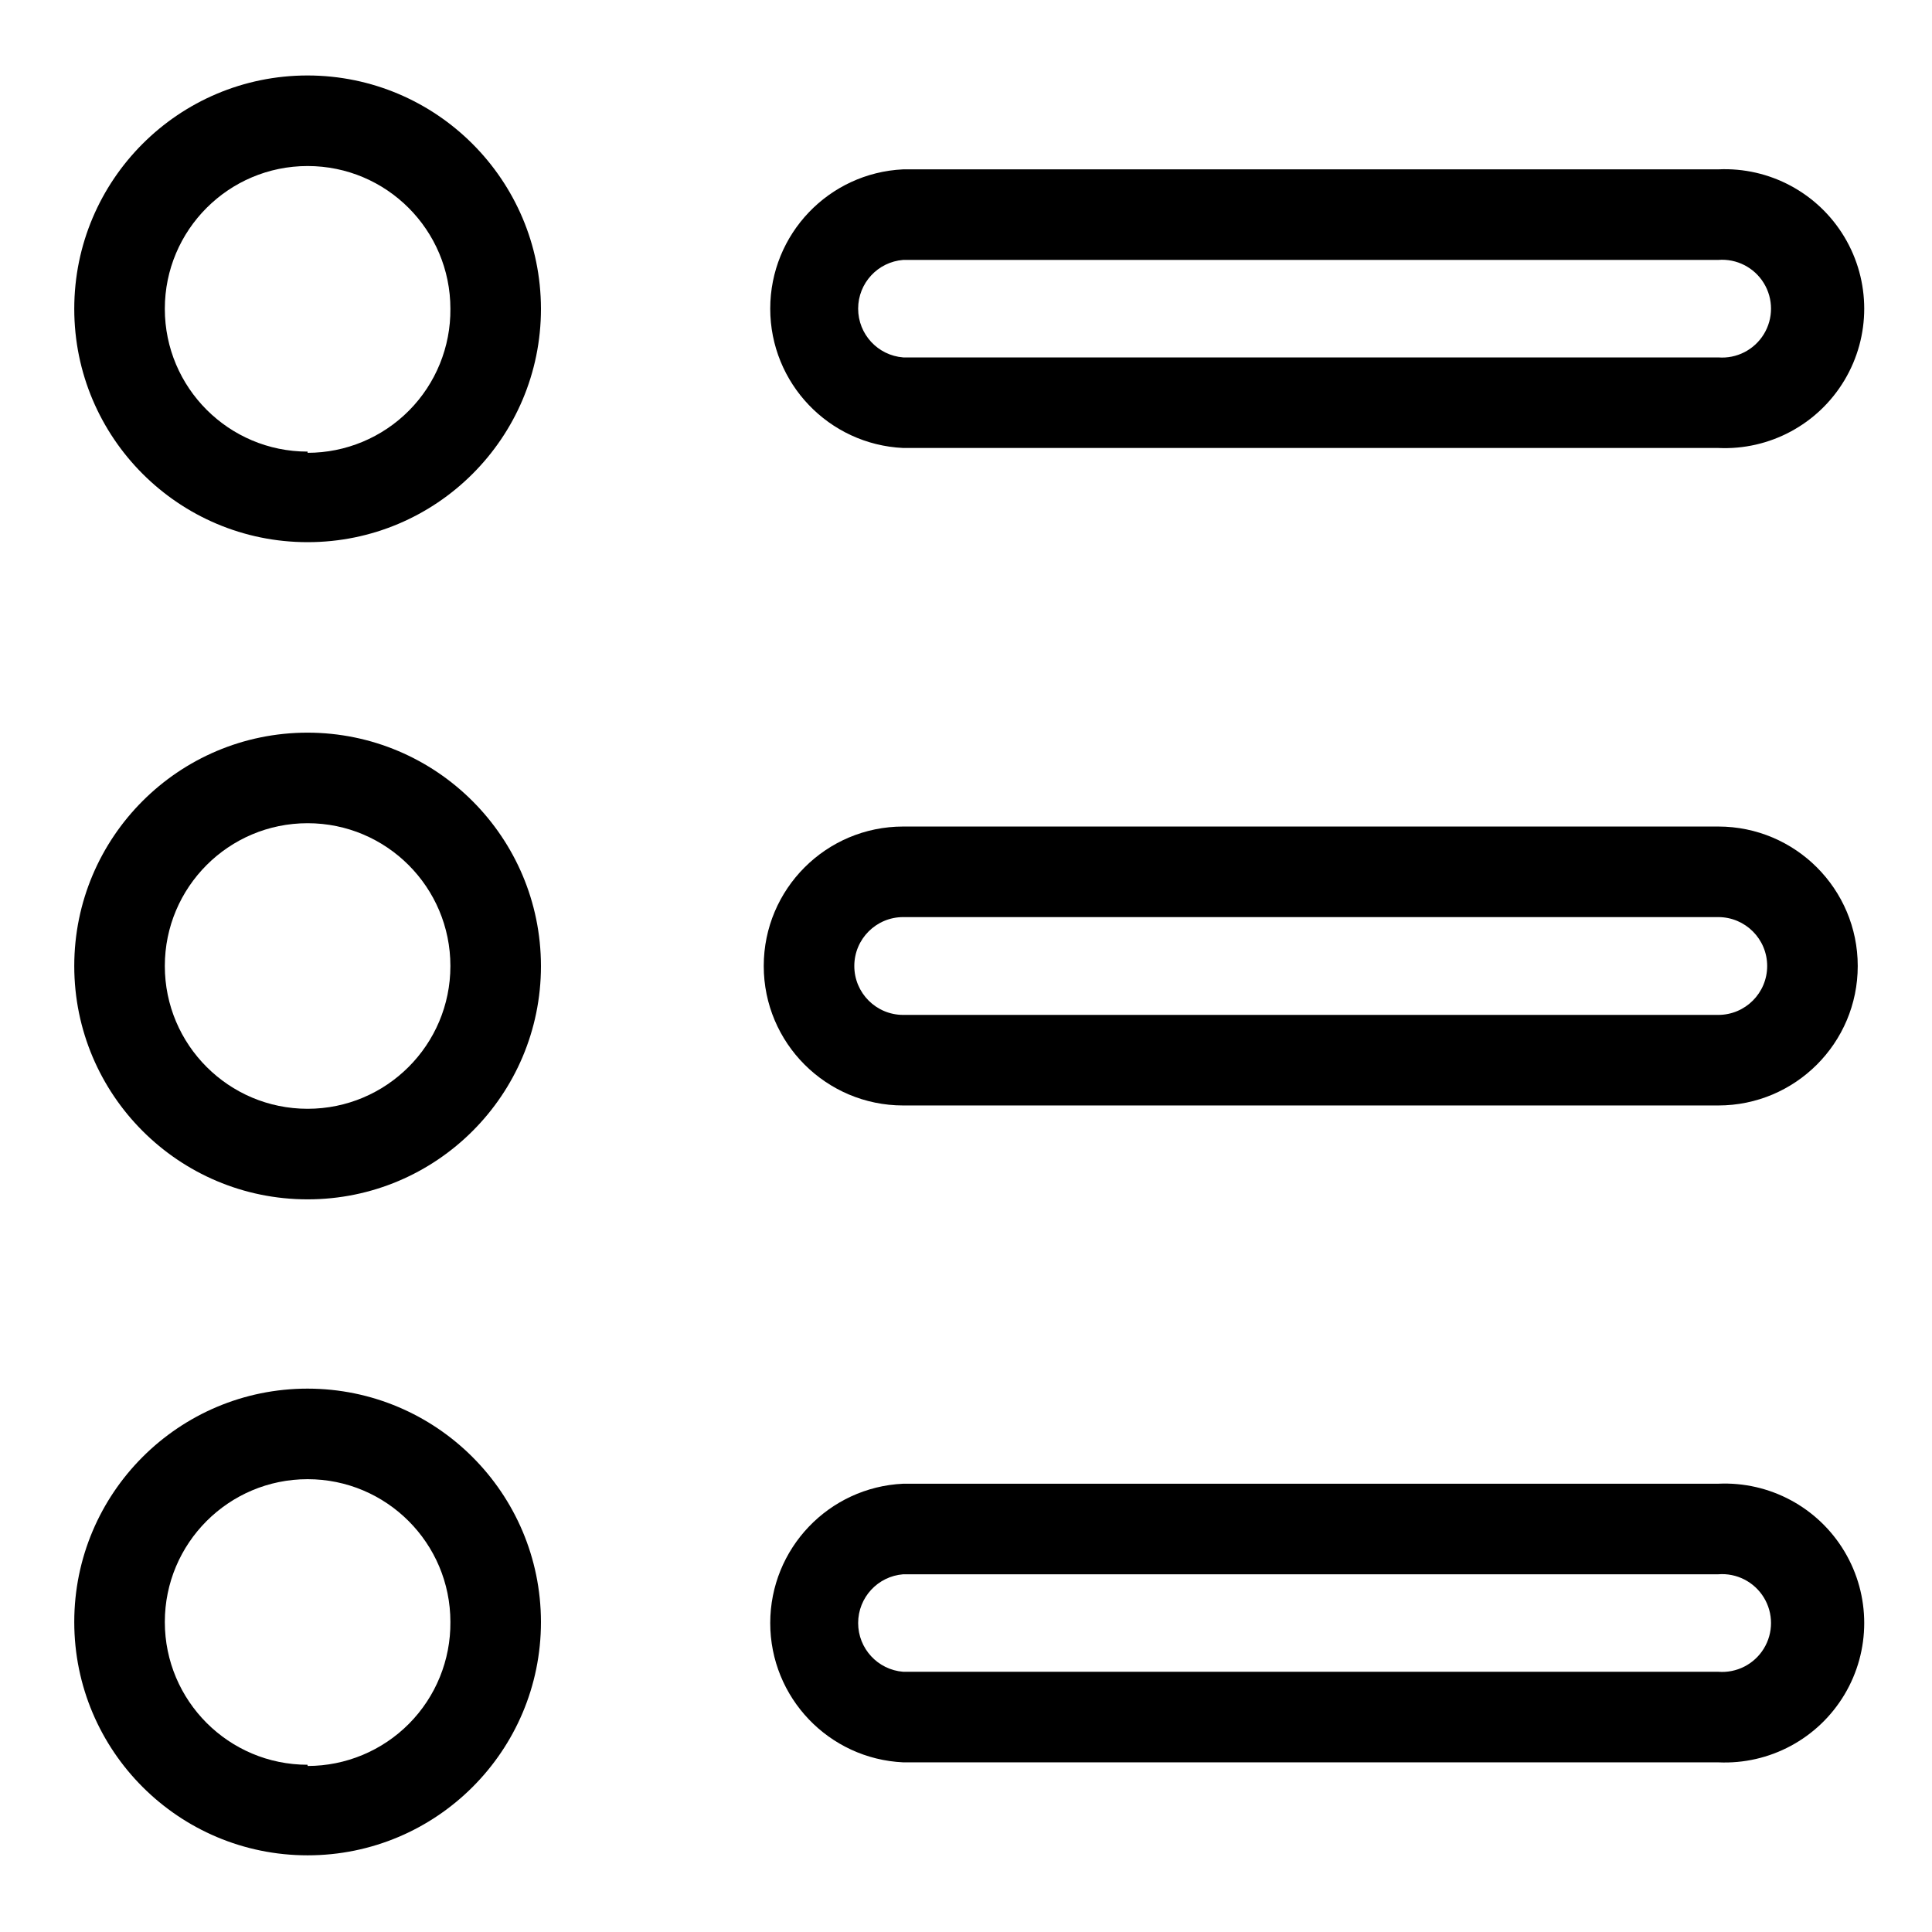
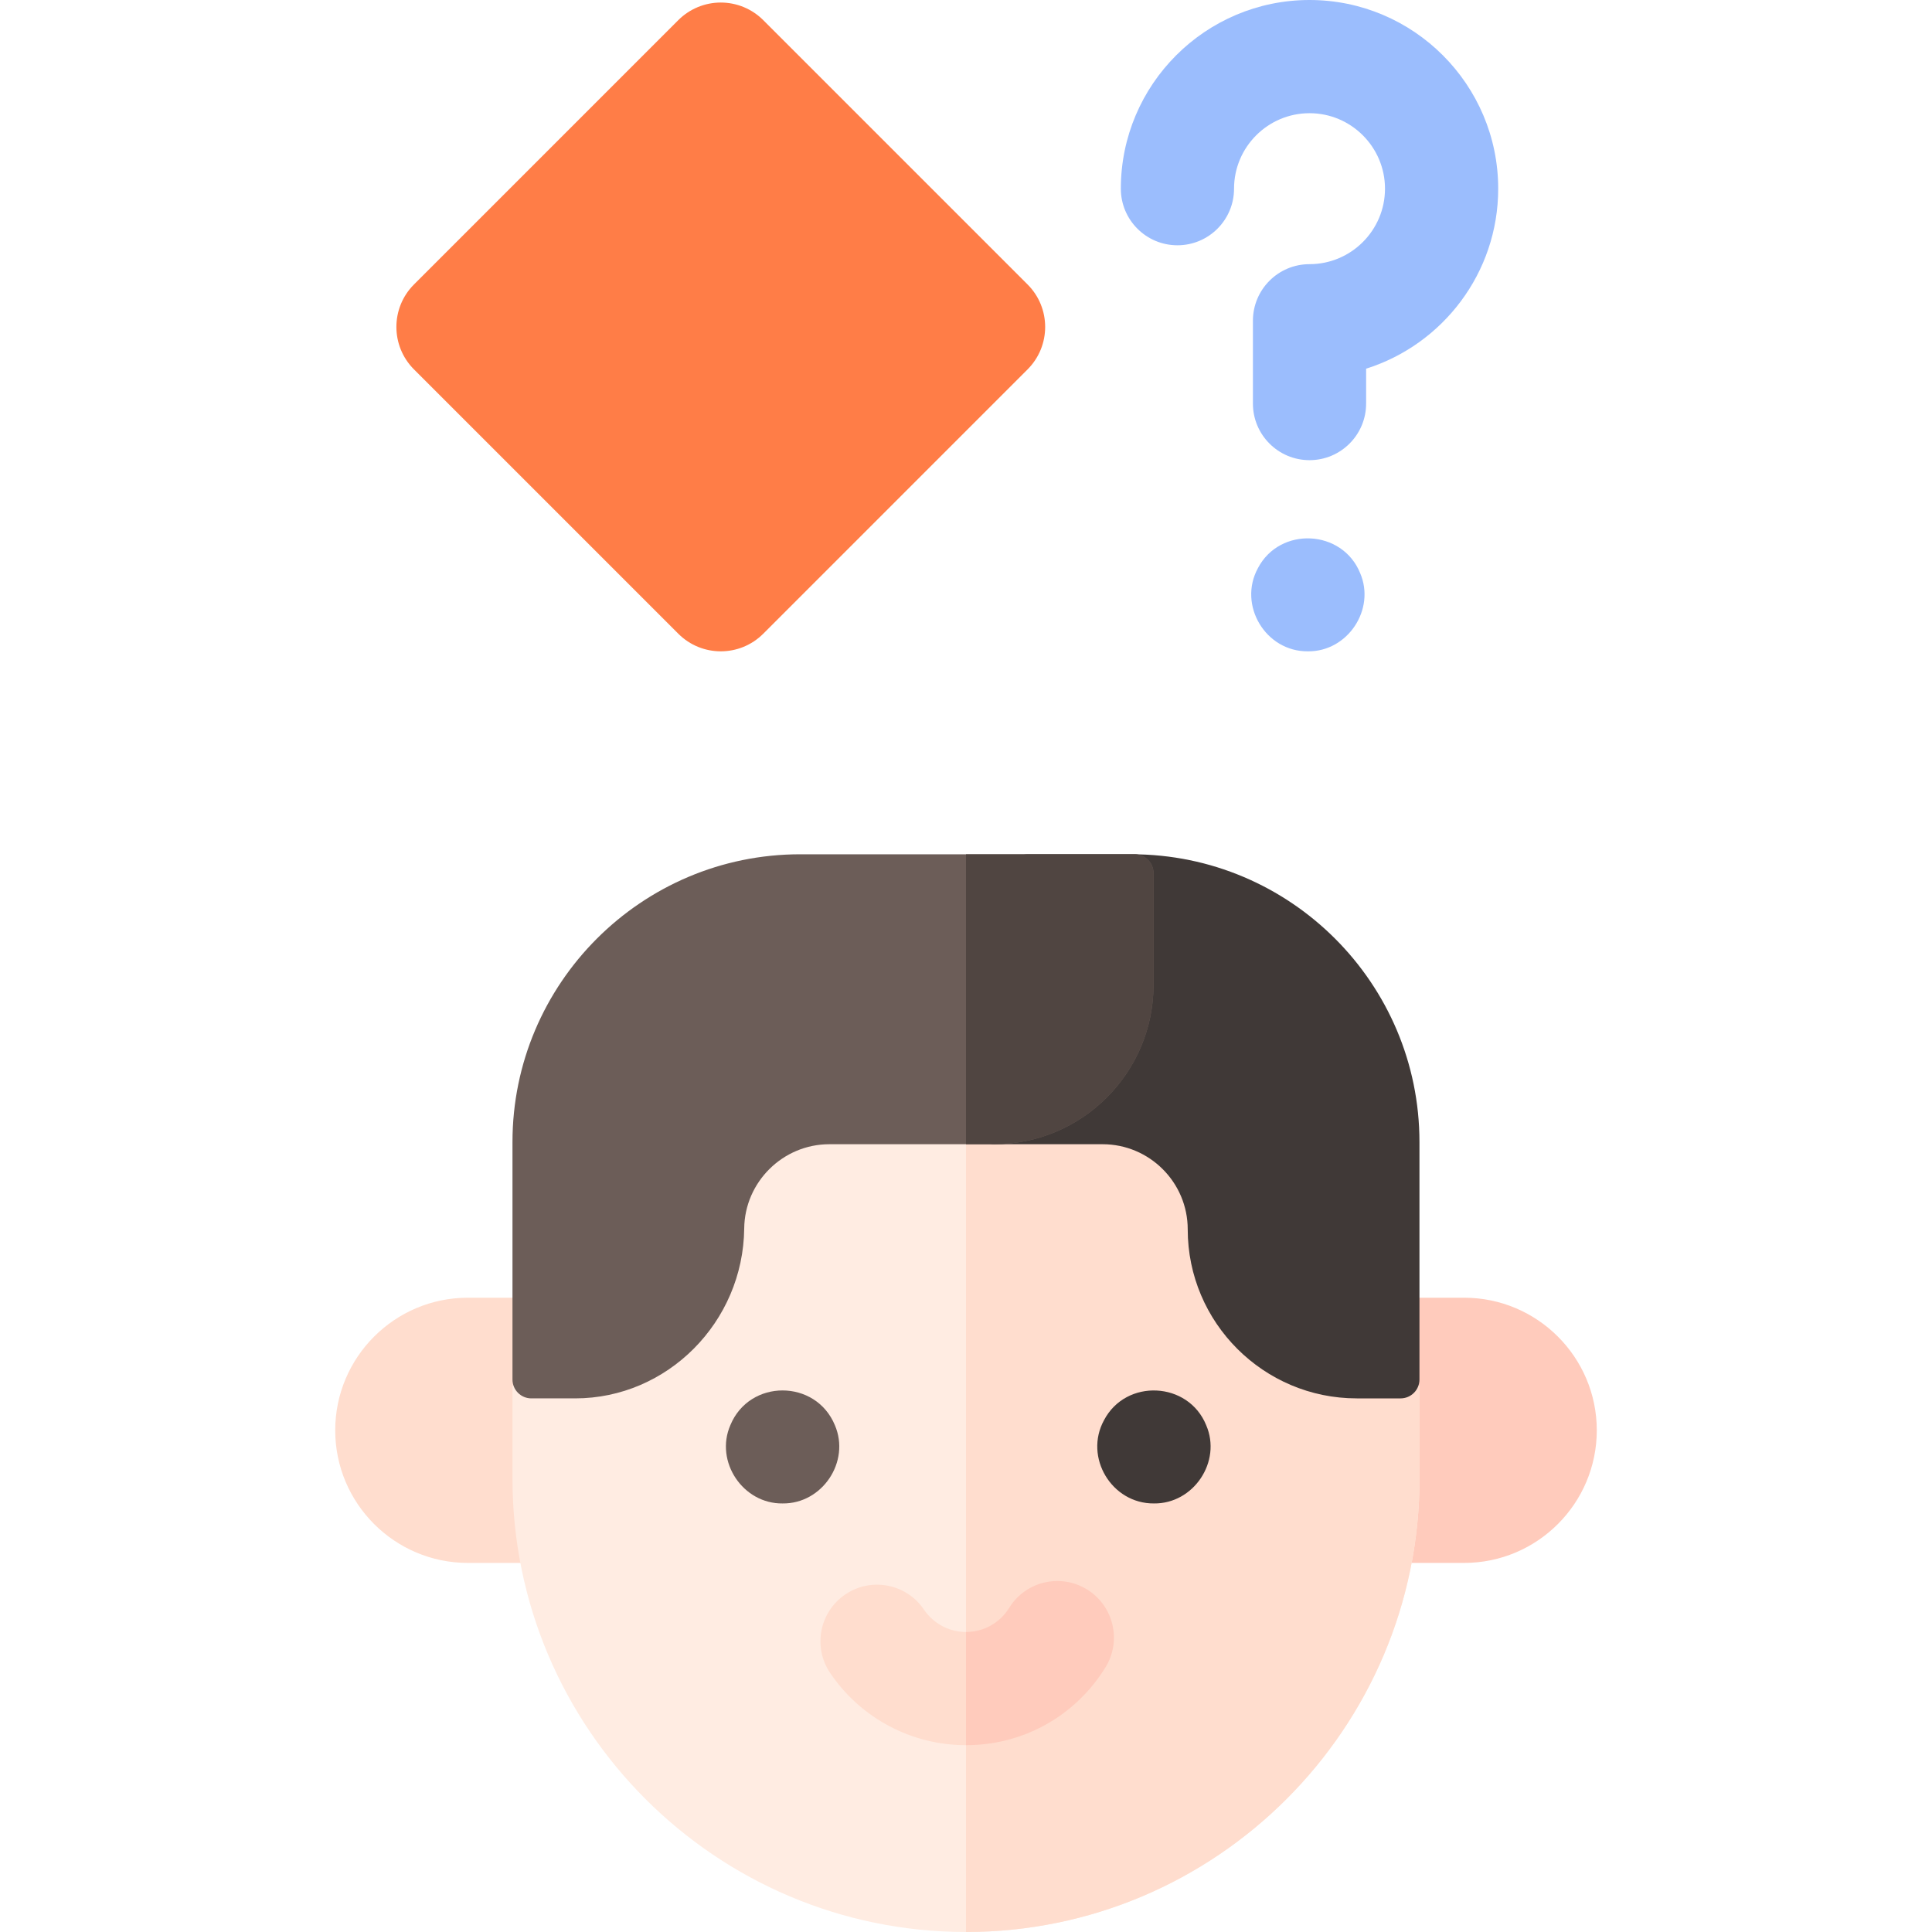
- <svg xmlns="http://www.w3.org/2000/svg" height="512" viewBox="0 0 64 64" width="512">
-   <g id="Layer_44" data-name="Layer 44">
-     <path d="m10.19 2.5a7.73 7.73 0 1 0 7.73 7.73 7.74 7.74 0 0 0 -7.73-7.73zm0 12.46a4.73 4.73 0 1 1 4.73-4.73 4.73 4.73 0 0 1 -4.73 4.77z" />
-     <path d="m10.19 24.27a7.73 7.73 0 1 0 7.73 7.73 7.74 7.74 0 0 0 -7.73-7.73zm0 12.46a4.73 4.73 0 1 1 4.73-4.73 4.73 4.73 0 0 1 -4.73 4.73z" />
-     <path d="m10.19 46a7.73 7.73 0 1 0 7.73 7.73 7.74 7.74 0 0 0 -7.73-7.73zm0 12.46a4.73 4.73 0 1 1 4.73-4.73 4.73 4.73 0 0 1 -4.73 4.77z" />
-     <path d="m29.92 14.84h27a4.62 4.62 0 1 0 0-9.23h-27a4.62 4.62 0 0 0 0 9.23zm0-6.23h27a1.62 1.62 0 1 1 0 3.23h-27a1.62 1.62 0 0 1 0-3.23z" />
-     <path d="m56.92 27.38h-27a4.62 4.62 0 0 0 0 9.24h27a4.62 4.62 0 0 0 0-9.24zm0 6.24h-27a1.62 1.62 0 0 1 0-3.24h27a1.62 1.62 0 0 1 0 3.24z" />
-     <path d="m56.92 49.15h-27a4.62 4.62 0 0 0 0 9.23h27a4.62 4.62 0 1 0 0-9.23zm0 6.23h-27a1.62 1.62 0 0 1 0-3.23h27a1.62 1.62 0 1 1 0 3.23z" />
+ <svg xmlns="http://www.w3.org/2000/svg" id="Capa_1" enable-background="new 0 0 512 512" height="512" viewBox="0 0 512 512" width="512">
+   <g>
+     <g>
+       <path d="m191.014 172.607c-4.074 0-8.148-1.554-11.256-4.662l-70.048-70.049c-6.216-6.216-6.216-16.295 0-22.511l70.048-70.049c2.985-2.985 7.034-4.662 11.256-4.662 4.221 0 8.27 1.677 11.255 4.662l70.048 70.049c6.216 6.216 6.216 16.295 0 22.511l-70.048 70.049c-3.108 3.108-7.182 4.662-11.255 4.662z" fill="#ff7d47" />
+       <g fill="#9bbdfd">
+         <path d="m347.036 121.949c-8.284 0-15-6.716-15-15v-21.944c0-8.284 6.716-15 15-15 11.029 0 20.002-8.973 20.002-20.002s-8.973-20.003-20.002-20.003-20.002 8.973-20.002 20.002c0 8.284-6.716 15-15 15s-15-6.716-15-15c0-27.571 22.431-50.002 50.002-50.002s50.002 22.431 50.002 50.002c0 22.348-14.736 41.318-35.002 47.705v9.242c0 8.284-6.716 15-15 15z" />
+         <path d="m346.6 172.607c-11.192.103-18.598-12.236-13.23-22.06 5.821-11.103 22.359-10.29 27.08 1.321 4.156 9.656-3.336 20.877-13.85 20.739z" />
+       </g>
+     </g>
+     <g>
+       <g>
+         <g>
+           <path d="m123.976 414.189c-19.377 0-35.14-15.764-35.14-35.14s15.764-35.14 35.14-35.14h26.837c2.757 0 5 2.243 5 5v60.28c0 2.757-2.243 5-5 5z" fill="#ffddce" />
+           <path d="m361.187 414.189c-2.757 0-5-2.243-5-5v-60.28c0-2.757 2.243-5 5-5h26.837c19.376 0 35.14 15.764 35.14 35.14s-15.764 35.14-35.14 35.14z" fill="#ffcbbc" />
+         </g>
+         <g>
+           <path d="m256 512c-66.271 0-120.188-53.916-120.188-120.188v-24.398c3.347-5.339 19.405-23.45 44.071-42.289 29.164-22.273 56.307-34.54 76.431-34.54 20.031 0 47.037 12.263 76.042 34.529 24.544 18.842 40.513 36.956 43.831 42.286v24.412c0 66.272-53.916 120.188-120.187 120.188zm120.66-143.753" fill="#ffece2" />
+           <path d="m332.356 325.115c-29.005-22.267-56.011-34.529-76.042-34.529-.104 0-.21.005-.314.006v221.408c66.271 0 120.187-53.916 120.187-120.188v-24.412c-3.318-5.329-19.287-23.443-43.831-42.285z" fill="#ffddce" />
+         </g>
+         <g>
+           <path d="m359.552 370.586c-24.699 0-44.793-20.094-44.793-44.793 0-12.441-10.122-22.563-22.563-22.563h-28.729c-1.442 0-2.814-.622-3.763-1.708-.949-1.085-1.384-2.526-1.193-3.956l8.94-66.835c.331-2.472 2.461-4.337 4.956-4.337h27.509c42.047 0 76.255 34.208 76.255 76.255v62.937c0 2.757-2.243 5-5 5z" fill="#403937" />
+           <g>
+             <path d="m140.812 370.586c-2.757 0-5-2.243-5-5v-62.937c0-42.047 34.208-76.255 76.255-76.255h88.63c2.757 0 5 2.243 5 5v29.606c0 23.286-18.944 42.23-42.23 42.23h-43.68c-12.308 0-22.43 10.01-22.562 22.314-.267 24.835-20.361 45.041-44.794 45.041h-11.619z" fill="#6c5d58" />
+             <path d="m300.698 226.394h-44.698v76.836h7.468c23.286 0 42.23-18.944 42.23-42.23v-29.606c0-2.757-2.243-5-5-5z" fill="#504541" />
+           </g>
+         </g>
+         <g>
+           <path d="m256 462.491c-14.447 0-27.905-7.153-36-19.135-4.638-6.864-2.833-16.189 4.032-20.827s16.189-2.832 20.827 4.032c2.508 3.713 6.674 5.93 11.142 5.93 4.691 0 8.966-2.388 11.438-6.389 4.354-7.047 13.598-9.23 20.645-4.876s9.23 13.598 4.876 20.646c-7.979 12.911-21.795 20.619-36.96 20.619z" fill="#ffddce" />
+           <path d="m288.083 421.226c-7.048-4.354-16.291-2.171-20.645 4.876-2.472 4.001-6.747 6.389-11.438 6.389v30c15.165 0 28.981-7.708 36.959-20.62 4.355-7.047 2.172-16.29-4.876-20.645z" fill="#ffcbbc" />
+         </g>
+       </g>
+       <g>
+         <path d="m305.8 398.427c-11.188.09-18.607-12.246-13.22-22.07 5.824-11.095 22.363-10.286 27.07 1.33 4.182 9.649-3.348 20.881-13.85 20.74z" fill="#403937" />
+         <path d="m207.4 398.427c-10.501.142-18.036-11.091-13.85-20.74 5.064-12.279 22.627-12.267 27.7 0 4.159 9.658-3.338 20.872-13.85 20.74z" fill="#6c5d58" />
+       </g>
+     </g>
  </g>
</svg>
